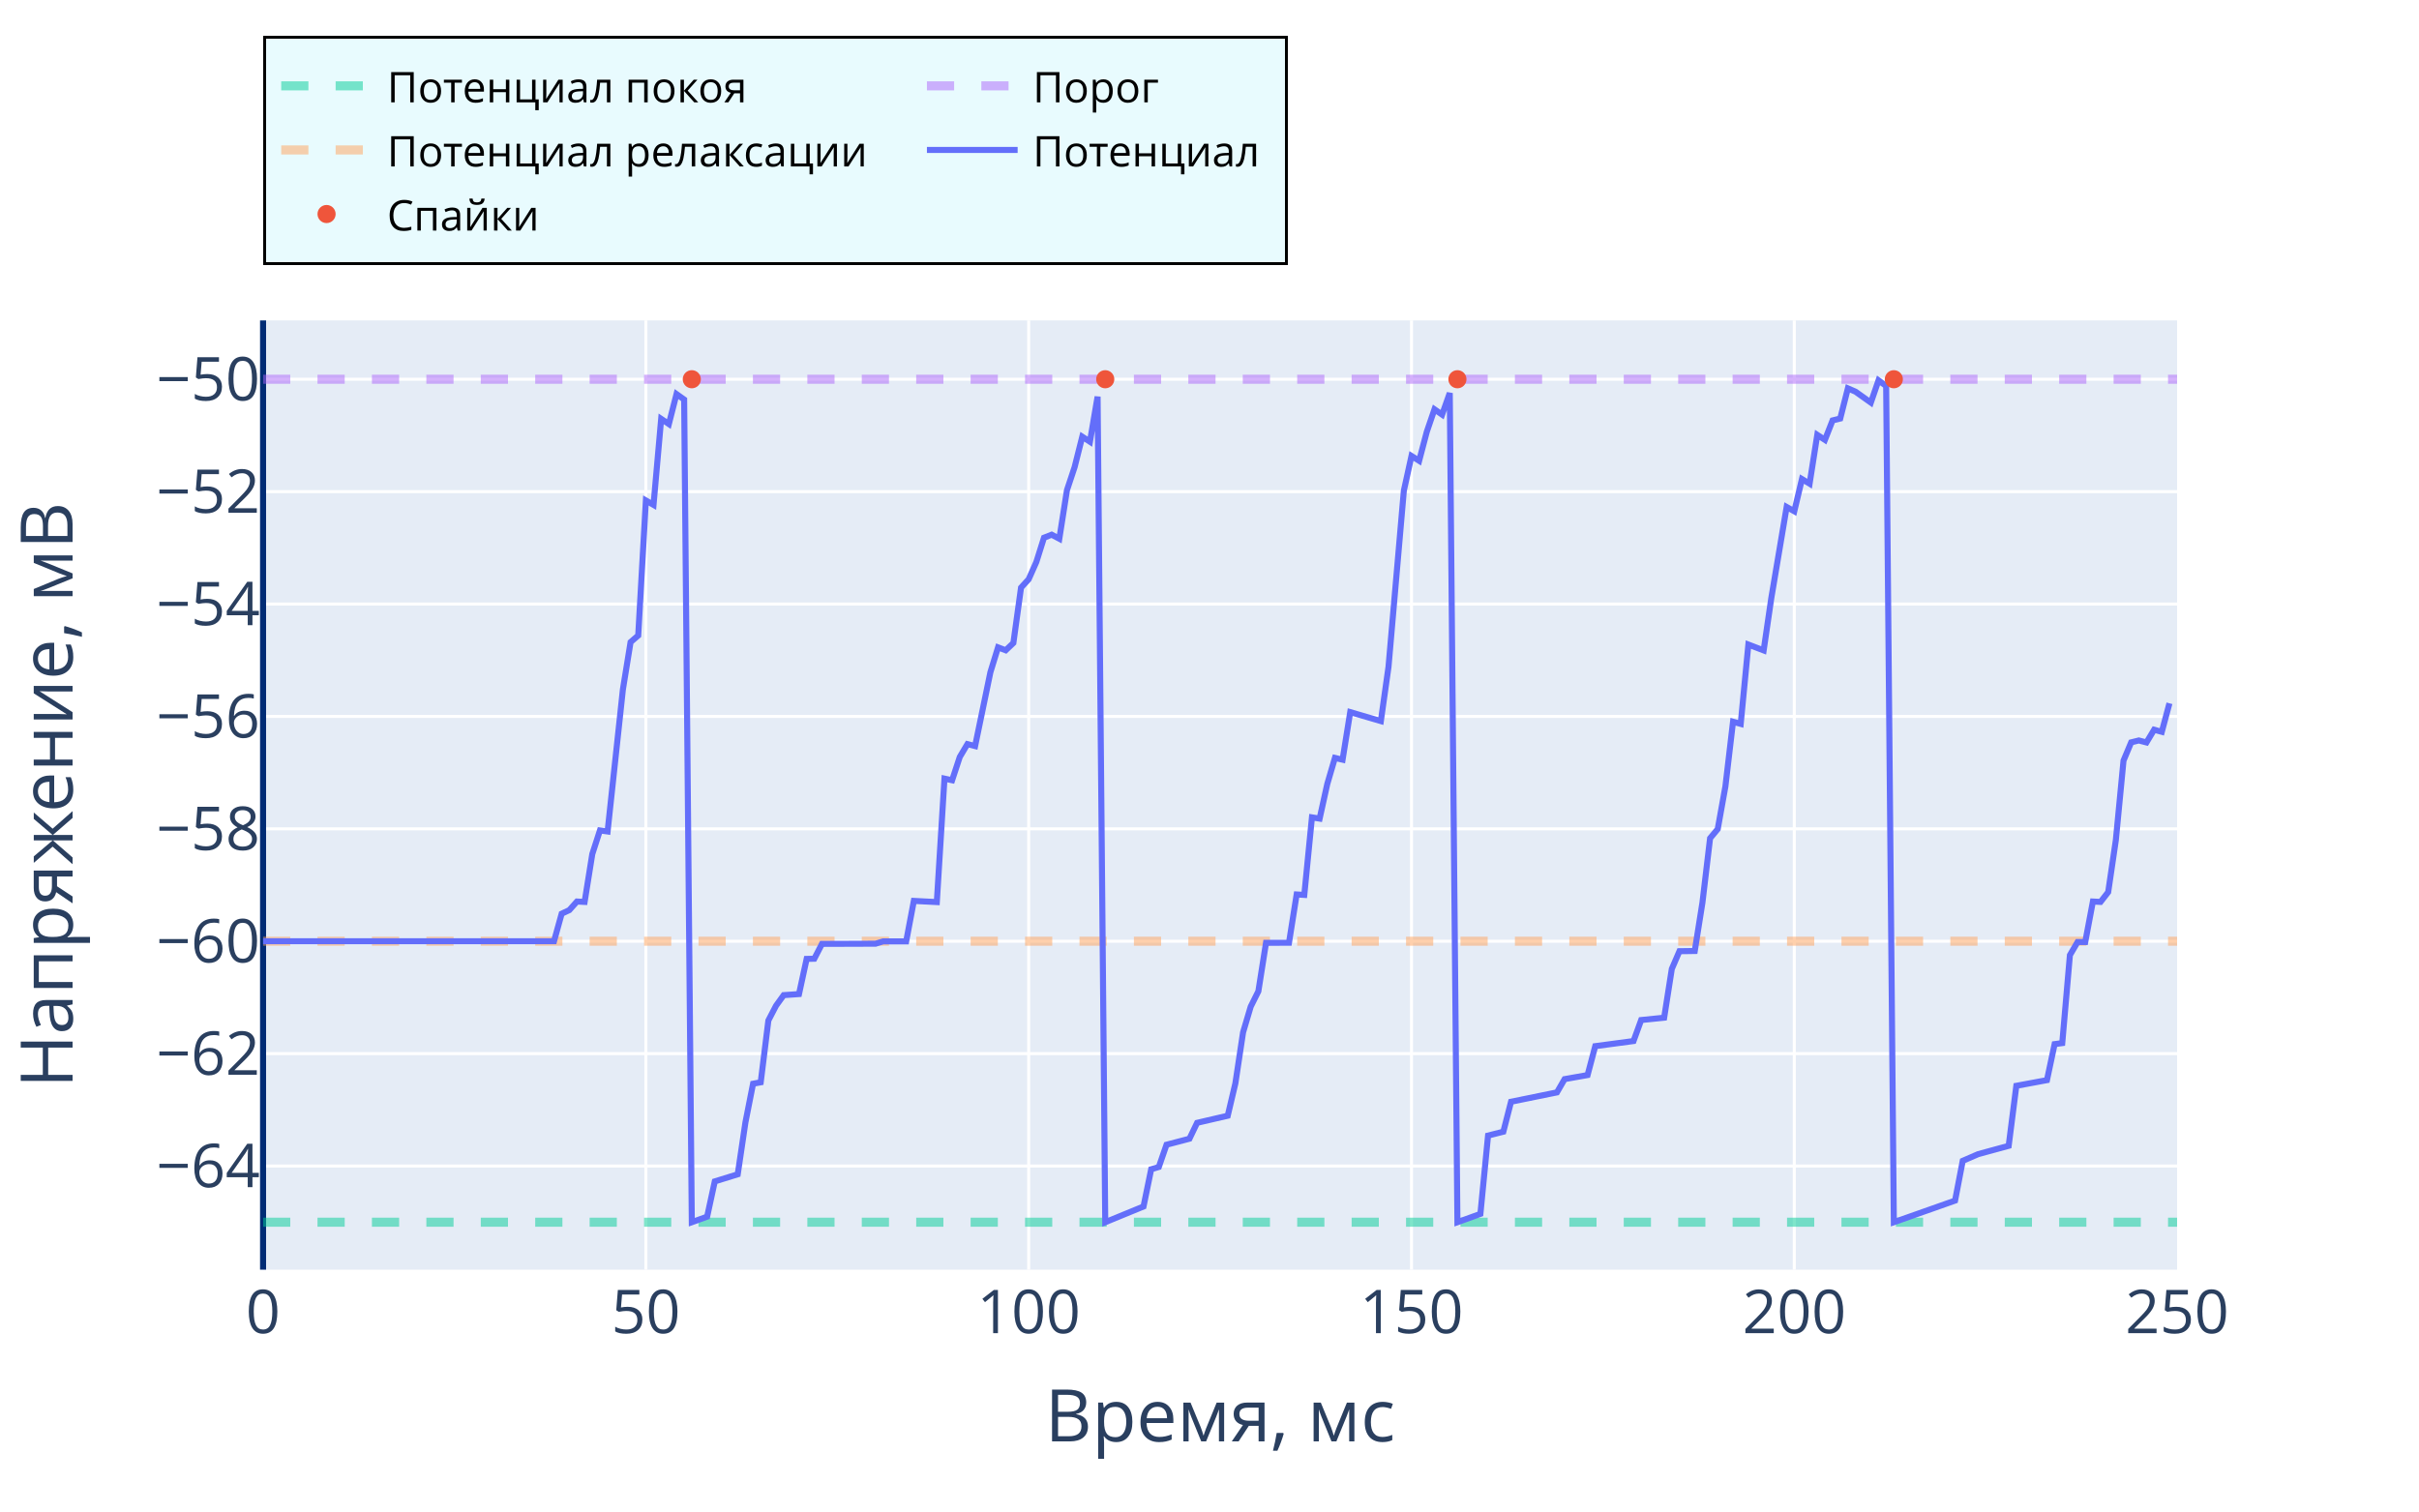
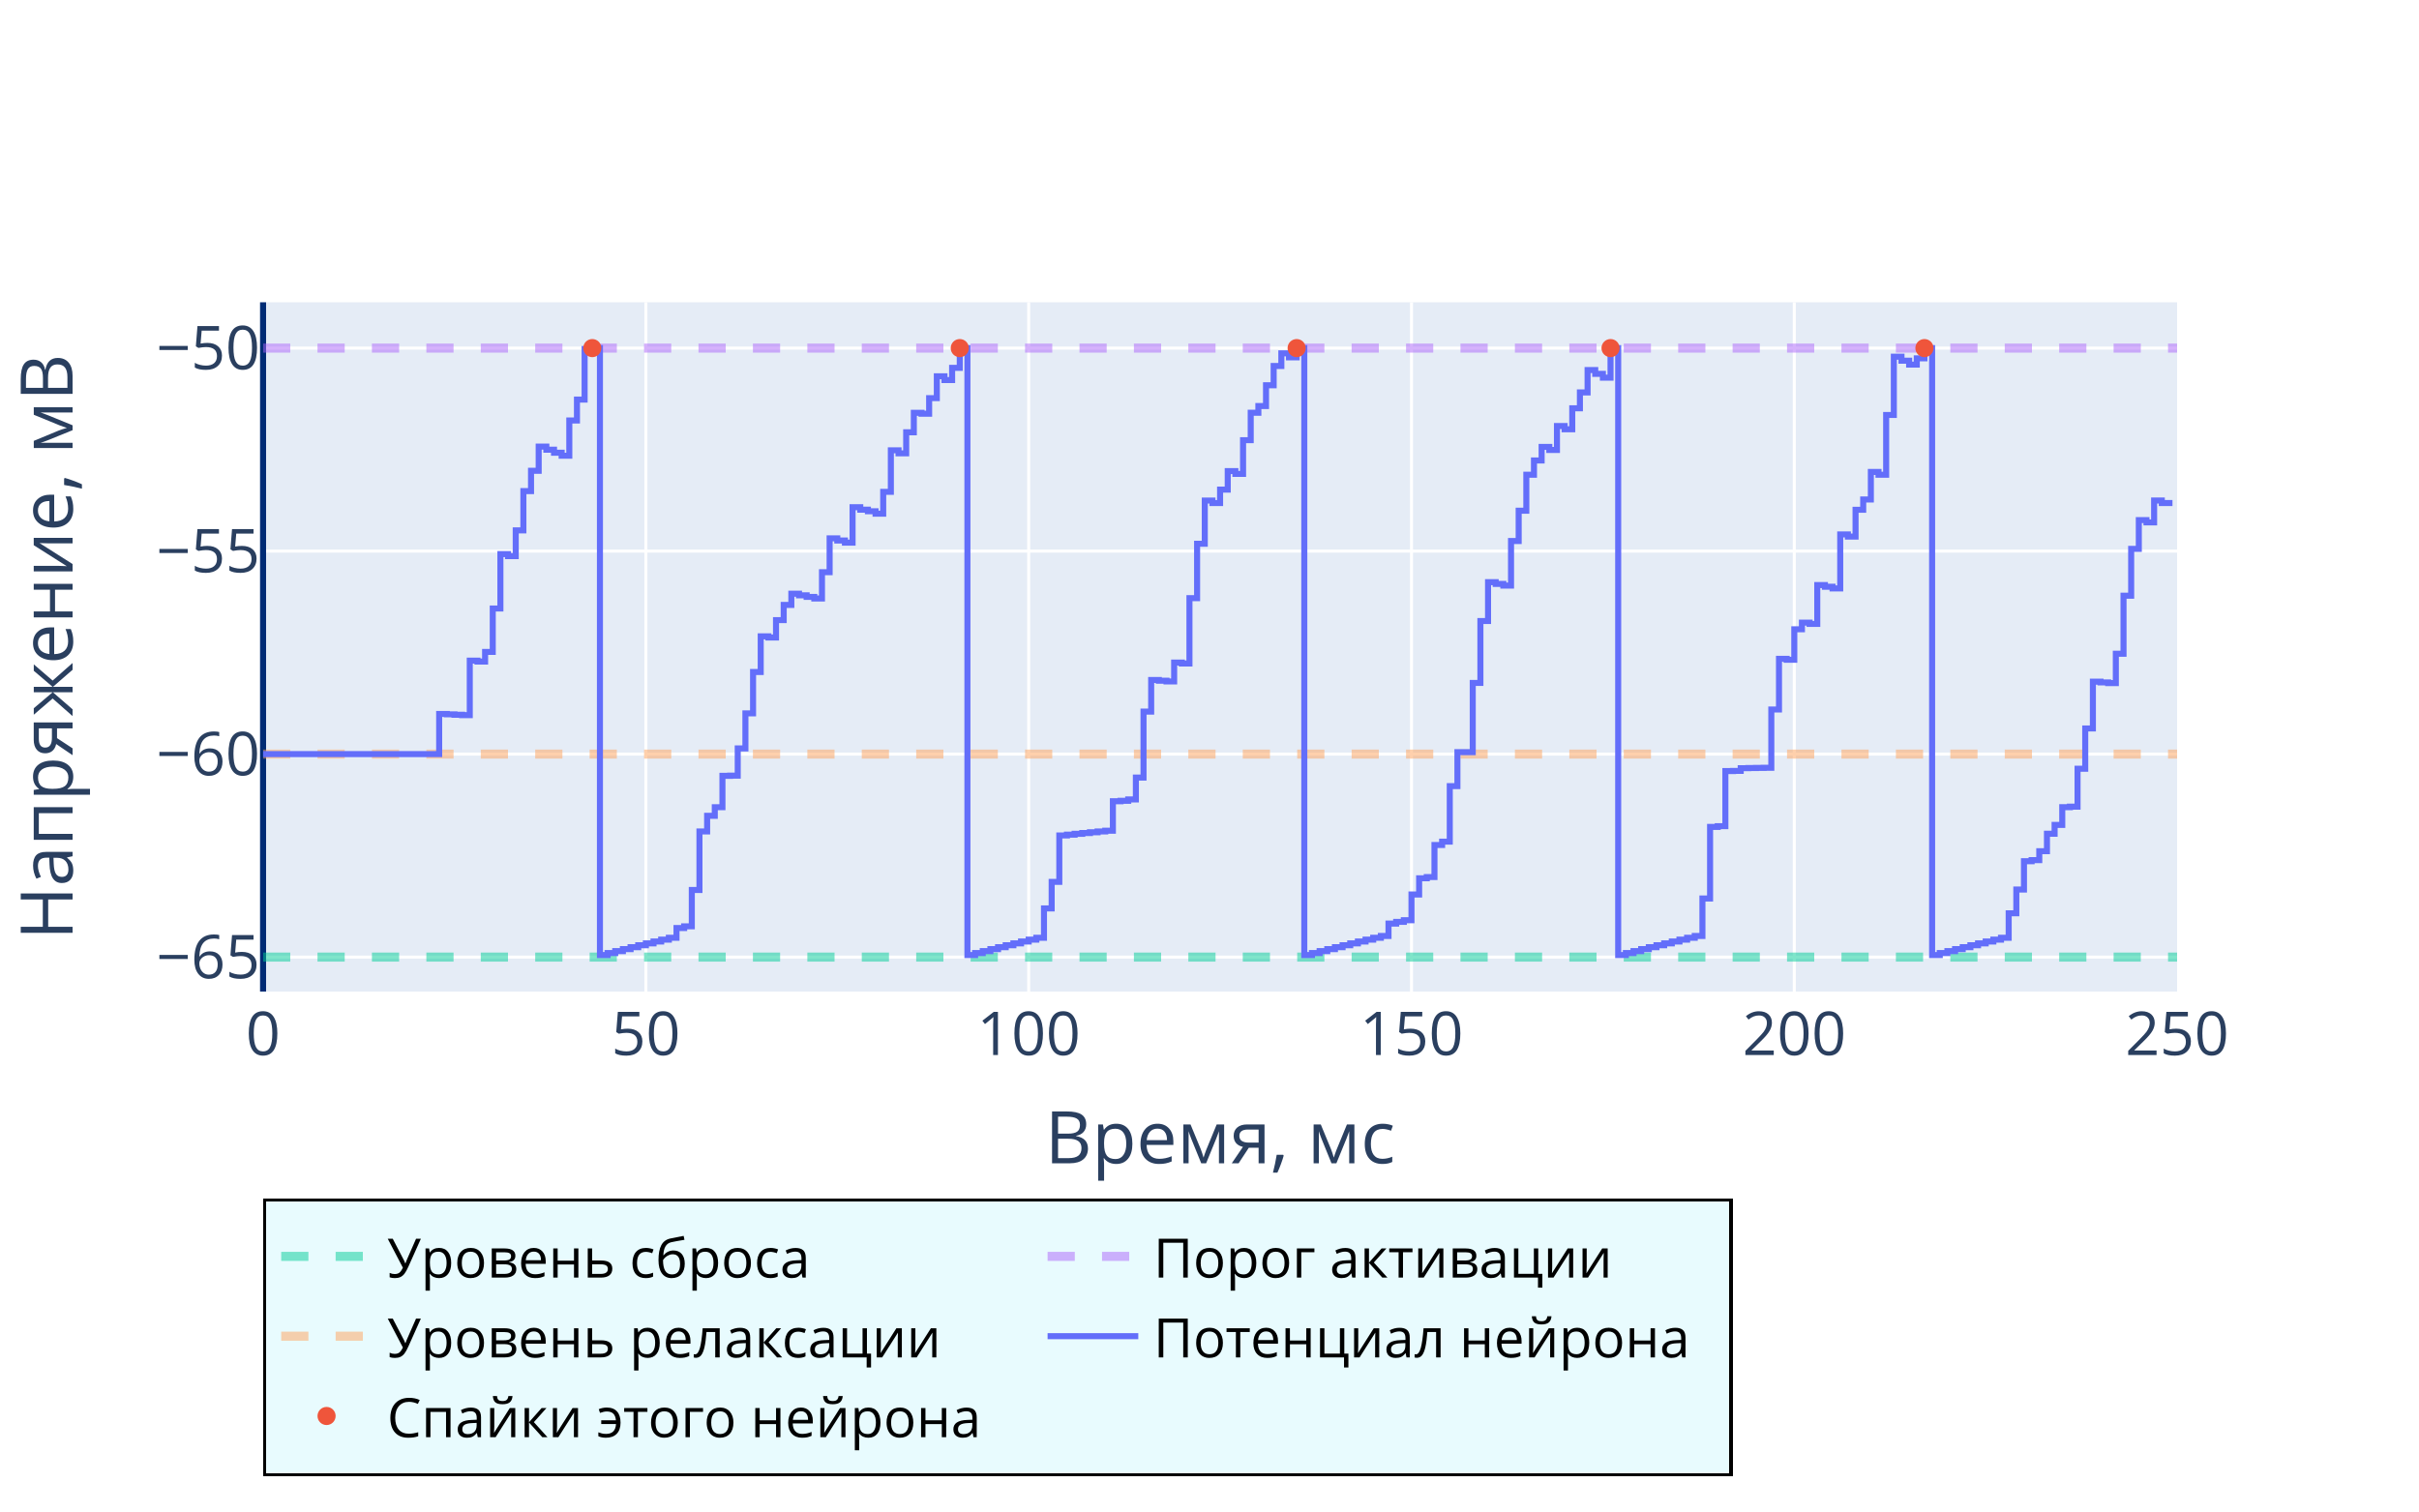
<svg xmlns="http://www.w3.org/2000/svg" class="main-svg" width="800" height="500" style="" viewBox="0 0 800 500">
  <rect x="0" y="0" width="800" height="500" style="fill: rgb(255, 255, 255); fill-opacity: 1;" />
-   <defs id="defs-77f688">
+   <defs id="defs-609880">
    <g class="clips">
-       <clipPath id="clip77f688xyplot" class="plotclip">
-         <rect width="633" height="314" />
-       </clipPath>
-       <clipPath class="axesclip" id="clip77f688x">
+       <clipPath id="clip609880xyplot" class="plotclip">
+         <rect width="633" height="228" />
+       </clipPath>
+       <clipPath class="axesclip" id="clip609880x">
        <rect x="87" y="0" width="633" height="500" />
      </clipPath>
-       <clipPath class="axesclip" id="clip77f688y">
-         <rect x="0" y="106" width="800" height="314" />
-       </clipPath>
-       <clipPath class="axesclip" id="clip77f688xy">
-         <rect x="87" y="106" width="633" height="314" />
+       <clipPath class="axesclip" id="clip609880y">
+         <rect x="0" y="100" width="800" height="228" />
+       </clipPath>
+       <clipPath class="axesclip" id="clip609880xy">
+         <rect x="87" y="100" width="633" height="228" />
      </clipPath>
    </g>
    <g class="gradients" />
  </defs>
  <g class="bglayer">
-     <rect class="bg" x="87" y="106" width="633" height="314" style="fill: rgb(229, 236, 246); fill-opacity: 1; stroke-width: 0;" />
+     <rect class="bg" x="87" y="100" width="633" height="228" style="fill: rgb(229, 236, 246); fill-opacity: 1; stroke-width: 0;" />
  </g>
  <g class="layer-below">
    <g class="imagelayer" />
    <g class="shapelayer" />
  </g>
  <g class="cartesianlayer">
    <g class="subplot xy">
      <g class="layer-subplot">
        <g class="shapelayer" />
        <g class="imagelayer" />
      </g>
      <g class="gridlayer">
        <g class="x">
-           <path class="xgrid crisp" transform="translate(213.6,0)" d="M0,106v314" style="stroke: rgb(255, 255, 255); stroke-opacity: 1; stroke-width: 1px;" />
-           <path class="xgrid crisp" transform="translate(340.2,0)" d="M0,106v314" style="stroke: rgb(255, 255, 255); stroke-opacity: 1; stroke-width: 1px;" />
-           <path class="xgrid crisp" transform="translate(466.8,0)" d="M0,106v314" style="stroke: rgb(255, 255, 255); stroke-opacity: 1; stroke-width: 1px;" />
-           <path class="xgrid crisp" transform="translate(593.4,0)" d="M0,106v314" style="stroke: rgb(255, 255, 255); stroke-opacity: 1; stroke-width: 1px;" />
+           <path class="xgrid crisp" transform="translate(213.6,0)" d="M0,100v228" style="stroke: rgb(255, 255, 255); stroke-opacity: 1; stroke-width: 1px;" />
+           <path class="xgrid crisp" transform="translate(340.2,0)" d="M0,100v228" style="stroke: rgb(255, 255, 255); stroke-opacity: 1; stroke-width: 1px;" />
+           <path class="xgrid crisp" transform="translate(466.8,0)" d="M0,100v228" style="stroke: rgb(255, 255, 255); stroke-opacity: 1; stroke-width: 1px;" />
+           <path class="xgrid crisp" transform="translate(593.4,0)" d="M0,100v228" style="stroke: rgb(255, 255, 255); stroke-opacity: 1; stroke-width: 1px;" />
        </g>
        <g class="y">
-           <path class="ygrid crisp" transform="translate(0,385.71)" d="M87,0h633" style="stroke: rgb(255, 255, 255); stroke-opacity: 1; stroke-width: 1px;" />
-           <path class="ygrid crisp" transform="translate(0,348.53)" d="M87,0h633" style="stroke: rgb(255, 255, 255); stroke-opacity: 1; stroke-width: 1px;" />
-           <path class="ygrid crisp" transform="translate(0,311.35)" d="M87,0h633" style="stroke: rgb(255, 255, 255); stroke-opacity: 1; stroke-width: 1px;" />
-           <path class="ygrid crisp" transform="translate(0,274.17)" d="M87,0h633" style="stroke: rgb(255, 255, 255); stroke-opacity: 1; stroke-width: 1px;" />
-           <path class="ygrid crisp" transform="translate(0,236.99)" d="M87,0h633" style="stroke: rgb(255, 255, 255); stroke-opacity: 1; stroke-width: 1px;" />
-           <path class="ygrid crisp" transform="translate(0,199.81)" d="M87,0h633" style="stroke: rgb(255, 255, 255); stroke-opacity: 1; stroke-width: 1px;" />
-           <path class="ygrid crisp" transform="translate(0,162.63)" d="M87,0h633" style="stroke: rgb(255, 255, 255); stroke-opacity: 1; stroke-width: 1px;" />
-           <path class="ygrid crisp" transform="translate(0,125.45)" d="M87,0h633" style="stroke: rgb(255, 255, 255); stroke-opacity: 1; stroke-width: 1px;" />
+           <path class="ygrid crisp" transform="translate(0,316.6)" d="M87,0h633" style="stroke: rgb(255, 255, 255); stroke-opacity: 1; stroke-width: 1px;" />
+           <path class="ygrid crisp" transform="translate(0,249.45)" d="M87,0h633" style="stroke: rgb(255, 255, 255); stroke-opacity: 1; stroke-width: 1px;" />
+           <path class="ygrid crisp" transform="translate(0,182.3)" d="M87,0h633" style="stroke: rgb(255, 255, 255); stroke-opacity: 1; stroke-width: 1px;" />
+           <path class="ygrid crisp" transform="translate(0,115.15)" d="M87,0h633" style="stroke: rgb(255, 255, 255); stroke-opacity: 1; stroke-width: 1px;" />
        </g>
      </g>
      <g class="zerolinelayer">
-         <path class="xzl zl crisp" transform="translate(87,0)" d="M0,106v314" style="stroke: rgb(0, 44, 117); stroke-opacity: 1; stroke-width: 2px;" />
+         <path class="xzl zl crisp" transform="translate(87,0)" d="M0,100v228" style="stroke: rgb(0, 44, 117); stroke-opacity: 1; stroke-width: 2px;" />
      </g>
      <path class="xlines-below" />
      <path class="ylines-below" />
      <g class="overlines-below" />
      <g class="xaxislayer-below" />
      <g class="yaxislayer-below" />
      <g class="overaxes-below" />
-       <g class="plot" transform="translate(87, 106)" clip-path="url('#clip77f688xyplot')">
+       <g class="plot" transform="translate(87, 100)" clip-path="url('#clip609880xyplot')">
        <g class="scatterlayer mlayer">
-           <g class="trace scatter trace6081af" style="stroke-miterlimit: 2; opacity: 0.5;">
-             <g class="fills" />
-             <g class="errorbars" />
-             <g class="lines">
-               <path class="js-line" d="M0,298.3L633,298.3" style="vector-effect: non-scaling-stroke; fill: none; stroke: rgb(0, 204, 150); stroke-opacity: 1; stroke-width: 3px; opacity: 1; stroke-dasharray: 9px, 9px;" />
-             </g>
-             <g class="points" />
-             <g class="text" />
-           </g>
-           <g class="trace scatter trace4d804a" style="stroke-miterlimit: 2; opacity: 0.5;">
-             <g class="fills" />
-             <g class="errorbars" />
-             <g class="lines">
-               <path class="js-line" d="M0,19.45L633,19.45" style="vector-effect: non-scaling-stroke; fill: none; stroke: rgb(171, 99, 250); stroke-opacity: 1; stroke-width: 3px; opacity: 1; stroke-dasharray: 9px, 9px;" />
-             </g>
-             <g class="points" />
-             <g class="text" />
-           </g>
-           <g class="trace scatter tracee6b714" style="stroke-miterlimit: 2; opacity: 0.5;">
-             <g class="fills" />
-             <g class="errorbars" />
-             <g class="lines">
-               <path class="js-line" d="M0,205.35L633,205.35" style="vector-effect: non-scaling-stroke; fill: none; stroke: rgb(255, 161, 90); stroke-opacity: 1; stroke-width: 3px; opacity: 1; stroke-dasharray: 9px, 9px;" />
-             </g>
-             <g class="points" />
-             <g class="text" />
-           </g>
-           <g class="trace scatter tracefd26fa" style="stroke-miterlimit: 2; opacity: 1;">
-             <g class="fills" />
-             <g class="errorbars" />
-             <g class="lines">
-               <path class="js-line" d="M0,205.35L96.22,205.35L98.75,196.24L101.28,195.06L103.81,192.22L106.34,192.35L108.88,176.51L111.41,168.7L113.94,169.06L119,122.07L121.54,106.41L124.07,104.22L126.6,59.55L129.13,61.01L131.66,32.56L134.2,34.27L136.73,24.36L139.26,26.16L141.79,298.3L146.86,296.46L149.39,284.8L156.98,282.45L159.52,265.3L162.05,252.49L164.58,252.02L167.11,231.57L169.64,226.7L172.18,223.18L174.71,223.01L177.24,222.83L179.77,211.2L182.3,211.14L184.84,206.23L202.56,206.17L205.09,205.4L212.69,205.4L215.22,192.01L222.82,192.4L225.35,151.56L227.88,152.1L230.41,144.41L232.94,140.15L235.48,140.8L240.54,116.37L243.07,108.14L245.6,109.11L248.14,106.69L250.67,88.39L253.2,85.61L255.73,79.91L258.26,71.87L260.8,70.87L263.33,72.21L265.86,56.14L268.39,48.52L270.92,38.46L273.46,40.12L275.99,25.2L278.52,298.3L291.18,293.1L293.71,280.79L296.24,280.03L298.78,272.67L306.37,270.68L308.9,265.42L319.03,263.07L321.56,252.36L324.1,235.5L326.63,226.98L329.16,221.91L331.69,205.87L339.29,205.86L341.82,189.88L344.35,190.03L346.88,164.38L349.42,164.79L351.95,153.34L354.48,144.71L357.01,145.31L359.54,129.56L362.08,130.31L369.67,132.53L372.2,114.59L377.27,56.34L379.8,44.83L382.33,46.43L384.86,36.83L387.4,29.4L389.93,31.15L392.46,24.01L394.99,298.3L402.59,295.55L405.12,269.64L410.18,268.36L412.72,258.45L427.91,255.35L430.44,250.97L438.04,249.62L440.57,240.06L453.23,238.37L455.76,231.42L463.36,230.65L465.89,214.52L468.42,208.65L470.95,208.62L473.48,208.58L476.02,192.58L478.55,171.29L481.08,168.25L483.61,154.19L486.14,132.74L488.68,133.46L491.21,107.21L496.27,109.15L498.8,91.82L503.87,61.71L506.4,63.13L508.93,52.48L511.46,54L514,37.85L516.53,39.51L519.06,33.07L521.59,32.45L524.12,22.46L526.66,23.57L531.72,27.17L534.25,19.83L536.78,21.68L539.32,298.3L559.57,291.15L562.1,278L567.17,275.8L569.7,275.1L577.3,273.03L579.83,253.18L589.96,251.3L592.49,239.39L595.02,239.05L597.55,209.95L600.08,205.62L602.62,205.62L605.15,192.22L607.68,192.35L610.21,189.1L612.74,171.9L615.28,145.6L617.81,139.57L620.34,138.94L622.87,139.6L625.4,135.39L627.94,136.09L630.47,126.64" style="vector-effect: non-scaling-stroke; fill: none; stroke: rgb(99, 110, 250); stroke-opacity: 1; stroke-width: 2px; opacity: 1;" />
-             </g>
-             <g class="points" />
-             <g class="text" />
-           </g>
-           <g class="trace scatter tracef8efc2" style="stroke-miterlimit: 2; opacity: 1;">
+           <g class="trace scatter traceab7d7c" style="stroke-miterlimit: 2; opacity: 0.5;">
+             <g class="fills" />
+             <g class="errorbars" />
+             <g class="lines">
+               <path class="js-line" d="M0,216.6H633V216.6" style="vector-effect: non-scaling-stroke; fill: none; stroke: rgb(0, 204, 150); stroke-opacity: 1; stroke-width: 3px; opacity: 1; stroke-dasharray: 9px, 9px;" />
+             </g>
+             <g class="points" />
+             <g class="text" />
+           </g>
+           <g class="trace scatter trace02b79f" style="stroke-miterlimit: 2; opacity: 0.5;">
+             <g class="fills" />
+             <g class="errorbars" />
+             <g class="lines">
+               <path class="js-line" d="M0,15.15H633V15.15" style="vector-effect: non-scaling-stroke; fill: none; stroke: rgb(171, 99, 250); stroke-opacity: 1; stroke-width: 3px; opacity: 1; stroke-dasharray: 9px, 9px;" />
+             </g>
+             <g class="points" />
+             <g class="text" />
+           </g>
+           <g class="trace scatter tracee3ffca" style="stroke-miterlimit: 2; opacity: 0.5;">
+             <g class="fills" />
+             <g class="errorbars" />
+             <g class="lines">
+               <path class="js-line" d="M0,149.45H633V149.45" style="vector-effect: non-scaling-stroke; fill: none; stroke: rgb(255, 161, 90); stroke-opacity: 1; stroke-width: 3px; opacity: 1; stroke-dasharray: 9px, 9px;" />
+             </g>
+             <g class="points" />
+             <g class="text" />
+           </g>
+           <g class="trace scatter tracee80a28" style="stroke-miterlimit: 2; opacity: 1;">
+             <g class="fills" />
+             <g class="errorbars" />
+             <g class="lines">
+               <path class="js-line" d="M0,149.45H2.53V149.45H5.06V149.45H7.6V149.45H10.13V149.45H12.66V149.45H15.19V149.45H17.72V149.45H20.26V149.45H22.79V149.45H25.32V149.45H27.85V149.45H30.38V149.45H32.92V149.45H35.45V149.45H37.98V149.45H40.51V149.45H43.04V149.45H45.58V149.45H48.11V149.45H50.64V149.45H53.17V149.45H55.7V149.45H58.24V136.17H60.77V136.3H63.3V136.43H65.83V136.56H68.36V118.53H70.9V118.84H73.43V115.65H75.96V101.29H78.49V83.3H81.02V83.96H83.56V75.45H86.09V62.46H88.62V55.73H91.15V47.74H93.68V48.75H96.22V49.76H98.75V50.75H101.28V39.09H103.81V32.18H106.34V15.45H108.88V15.15H111.41V215.93H113.94V215.27H116.47V214.62H119V213.97H121.54V213.33H124.07V212.69H126.6V212.06H129.13V211.44H131.66V210.82H134.2V210.21H136.73V206.99H139.26V206.42H141.79V194.4H144.32V175.04H146.86V169.87H149.39V167.02H151.92V156.64H154.45V156.57H156.98V147.58H159.52V135.98H162.05V122.3H164.58V110.49H167.11V110.88H169.64V105.13H172.18V100.11H174.71V96.4H177.24V96.93H179.77V97.45H182.3V97.97H184.84V89.28H187.37V78.08H189.9V78.79H192.43V79.5H194.96V67.79H197.5V68.6H200.03V69.12H202.56V69.92H205.09V62.7H207.62V48.96H210.16V49.96H212.69V42.99H215.22V36.55H217.75V36.86H220.28V31.7H222.82V24.47H225.35V25.72H227.88V21.68H230.41V15.15H232.94V215.93H235.48V215.27H238.01V214.62H240.54V213.97H243.07V213.33H245.6V212.69H248.14V212.06H250.67V211.44H253.2V210.82H255.73V210.21H258.26V200.5H260.8V191.72H263.33V176.36H265.86V176.09H268.39V175.82H270.92V175.56H273.46V175.3H275.99V175.04H278.52V174.79H281.05V165.04H283.58V164.89H286.12V164.44H288.65V157.21H291.18V135.39H293.71V124.93H296.24V125.18H298.78V125.42H301.31V119.17H303.84V119.47H306.37V97.86H308.9V79.87H311.44V65.58H313.97V66.41H316.5V61.97H319.03V55.83H321.56V56.77H324.1V45.61H326.63V36.54H329.16V34.31H331.69V27.45H334.22V21.07H336.76V16.88H339.29V18.2H341.82V15.15H344.35V215.93H346.88V215.27H349.42V214.62H351.95V213.97H354.48V213.33H357.01V212.69H359.54V212.06H362.08V211.44H364.61V210.82H367.14V210.21H369.67V209.61H372.2V205.51H374.74V204.95H377.27V204.4H379.8V195.9H382.33V190.53H384.86V190.12H387.4V179.52H389.93V178.41H392.46V160.04H394.99V148.8H397.52V148.81H400.06V125.91H402.59V105.43H405.12V92.58H407.65V93.15H410.18V93.71H412.72V78.96H415.25V68.94H417.78V57.03H420.31V52.32H422.84V47.83H425.38V48.84H427.91V40.92H430.44V42H432.97V35.06H435.5V29.82H438.04V22.41H440.57V23.67H443.1V24.92H445.63V15.15H448.16V215.93H450.7V215.27H453.23V214.62H455.76V213.97H458.29V213.33H460.82V212.69H463.36V212.06H465.89V211.44H468.42V210.82H470.95V210.21H473.48V209.61H476.02V197.21H478.55V173.53H481.08V173.29H483.61V155.06H486.14V155.01H488.68V154.11H491.21V154.06H493.74V154.02H496.27V153.97H498.8V134.7H501.34V117.93H503.87V118.25H506.4V108.16H508.93V105.96H511.46V106.39H514V93.54H516.53V94.09H519.06V94.65H521.59V76.78H524.12V77.5H526.66V68.63H529.19V65.22H531.72V56.11H534.25V57.04H536.78V37.27H539.32V18H541.85V19.31H544.38V20.61H546.91V18.54H549.44V15.15H551.98V215.93H554.51V215.27H557.04V214.62H559.57V213.97H562.1V213.33H564.64V212.69H567.17V212.06H569.7V211.44H572.23V210.82H574.76V210.21H577.3V202.11H579.83V194.25H582.36V184.88H584.89V184.53H587.42V181.57H589.96V175.79H592.49V172.87H595.02V167.01H597.55V166.83H600.08V154.3H602.62V140.97H605.15V125.5H607.68V125.74H610.21V125.97H612.74V116.26H615.28V97.05H617.81V81.56H620.34V72.04H622.87V72.81H625.4V65.57H627.94V66.4H630.47V66.94" style="vector-effect: non-scaling-stroke; fill: none; stroke: rgb(99, 110, 250); stroke-opacity: 1; stroke-width: 2px; opacity: 1;" />
+             </g>
+             <g class="points" />
+             <g class="text" />
+           </g>
+           <g class="trace scatter traced1d47b" style="stroke-miterlimit: 2; opacity: 1;">
            <g class="fills" />
            <g class="errorbars" />
            <g class="lines" />
            <g class="points">
-               <path class="point" transform="translate(141.79,19.45)" d="M3,0A3,3 0 1,1 0,-3A3,3 0 0,1 3,0Z" style="opacity: 1; stroke-width: 0px; fill: rgb(239, 85, 59); fill-opacity: 1;" />
-               <path class="point" transform="translate(278.52,19.45)" d="M3,0A3,3 0 1,1 0,-3A3,3 0 0,1 3,0Z" style="opacity: 1; stroke-width: 0px; fill: rgb(239, 85, 59); fill-opacity: 1;" />
-               <path class="point" transform="translate(394.99,19.45)" d="M3,0A3,3 0 1,1 0,-3A3,3 0 0,1 3,0Z" style="opacity: 1; stroke-width: 0px; fill: rgb(239, 85, 59); fill-opacity: 1;" />
-               <path class="point" transform="translate(539.32,19.45)" d="M3,0A3,3 0 1,1 0,-3A3,3 0 0,1 3,0Z" style="opacity: 1; stroke-width: 0px; fill: rgb(239, 85, 59); fill-opacity: 1;" />
+               <path class="point" transform="translate(108.88,15.15)" d="M3,0A3,3 0 1,1 0,-3A3,3 0 0,1 3,0Z" style="opacity: 1; stroke-width: 0px; fill: rgb(239, 85, 59); fill-opacity: 1;" />
+               <path class="point" transform="translate(230.41,15.15)" d="M3,0A3,3 0 1,1 0,-3A3,3 0 0,1 3,0Z" style="opacity: 1; stroke-width: 0px; fill: rgb(239, 85, 59); fill-opacity: 1;" />
+               <path class="point" transform="translate(341.82,15.15)" d="M3,0A3,3 0 1,1 0,-3A3,3 0 0,1 3,0Z" style="opacity: 1; stroke-width: 0px; fill: rgb(239, 85, 59); fill-opacity: 1;" />
+               <path class="point" transform="translate(445.63,15.15)" d="M3,0A3,3 0 1,1 0,-3A3,3 0 0,1 3,0Z" style="opacity: 1; stroke-width: 0px; fill: rgb(239, 85, 59); fill-opacity: 1;" />
+               <path class="point" transform="translate(549.44,15.15)" d="M3,0A3,3 0 1,1 0,-3A3,3 0 0,1 3,0Z" style="opacity: 1; stroke-width: 0px; fill: rgb(239, 85, 59); fill-opacity: 1;" />
            </g>
            <g class="text" />
          </g>
        </g>
      </g>
      <g class="overplot" />
      <path class="xlines-above crisp" d="M0,0" style="fill: none;" />
      <path class="ylines-above crisp" d="M0,0" style="fill: none;" />
      <g class="overlines-above" />
      <g class="xaxislayer-above">
        <g class="xtick">
-           <text text-anchor="middle" x="0" y="441" transform="translate(87,0)" style="font-family: 'Open Sans', verdana, arial, sans-serif; font-size: 20px; fill: rgb(42, 63, 95); fill-opacity: 1; white-space: pre;">0</text>
-         </g>
-         <g class="xtick">
-           <text text-anchor="middle" x="0" y="441" transform="translate(213.6,0)" style="font-family: 'Open Sans', verdana, arial, sans-serif; font-size: 20px; fill: rgb(42, 63, 95); fill-opacity: 1; white-space: pre;">50</text>
-         </g>
-         <g class="xtick">
-           <text text-anchor="middle" x="0" y="441" transform="translate(340.2,0)" style="font-family: 'Open Sans', verdana, arial, sans-serif; font-size: 20px; fill: rgb(42, 63, 95); fill-opacity: 1; white-space: pre;">100</text>
-         </g>
-         <g class="xtick">
-           <text text-anchor="middle" x="0" y="441" transform="translate(466.8,0)" style="font-family: 'Open Sans', verdana, arial, sans-serif; font-size: 20px; fill: rgb(42, 63, 95); fill-opacity: 1; white-space: pre;">150</text>
-         </g>
-         <g class="xtick">
-           <text text-anchor="middle" x="0" y="441" transform="translate(593.4,0)" style="font-family: 'Open Sans', verdana, arial, sans-serif; font-size: 20px; fill: rgb(42, 63, 95); fill-opacity: 1; white-space: pre;">200</text>
-         </g>
-         <g class="xtick">
-           <text text-anchor="middle" x="0" y="441" transform="translate(720,0)" style="font-family: 'Open Sans', verdana, arial, sans-serif; font-size: 20px; fill: rgb(42, 63, 95); fill-opacity: 1; white-space: pre;">250</text>
+           <text text-anchor="middle" x="0" y="349" transform="translate(87,0)" style="font-family: 'Open Sans', verdana, arial, sans-serif; font-size: 20px; fill: rgb(42, 63, 95); fill-opacity: 1; white-space: pre;">0</text>
+         </g>
+         <g class="xtick">
+           <text text-anchor="middle" x="0" y="349" transform="translate(213.6,0)" style="font-family: 'Open Sans', verdana, arial, sans-serif; font-size: 20px; fill: rgb(42, 63, 95); fill-opacity: 1; white-space: pre;">50</text>
+         </g>
+         <g class="xtick">
+           <text text-anchor="middle" x="0" y="349" transform="translate(340.2,0)" style="font-family: 'Open Sans', verdana, arial, sans-serif; font-size: 20px; fill: rgb(42, 63, 95); fill-opacity: 1; white-space: pre;">100</text>
+         </g>
+         <g class="xtick">
+           <text text-anchor="middle" x="0" y="349" transform="translate(466.8,0)" style="font-family: 'Open Sans', verdana, arial, sans-serif; font-size: 20px; fill: rgb(42, 63, 95); fill-opacity: 1; white-space: pre;">150</text>
+         </g>
+         <g class="xtick">
+           <text text-anchor="middle" x="0" y="349" transform="translate(593.4,0)" style="font-family: 'Open Sans', verdana, arial, sans-serif; font-size: 20px; fill: rgb(42, 63, 95); fill-opacity: 1; white-space: pre;">200</text>
+         </g>
+         <g class="xtick">
+           <text text-anchor="middle" x="0" y="349" transform="translate(720,0)" style="font-family: 'Open Sans', verdana, arial, sans-serif; font-size: 20px; fill: rgb(42, 63, 95); fill-opacity: 1; white-space: pre;">250</text>
        </g>
      </g>
      <g class="yaxislayer-above">
        <g class="ytick">
-           <text text-anchor="end" x="86" y="7" transform="translate(0,385.71)" style="font-family: 'Open Sans', verdana, arial, sans-serif; font-size: 20px; fill: rgb(42, 63, 95); fill-opacity: 1; white-space: pre;">−64</text>
-         </g>
-         <g class="ytick">
-           <text text-anchor="end" x="86" y="7" transform="translate(0,348.53)" style="font-family: 'Open Sans', verdana, arial, sans-serif; font-size: 20px; fill: rgb(42, 63, 95); fill-opacity: 1; white-space: pre;">−62</text>
-         </g>
-         <g class="ytick">
-           <text text-anchor="end" x="86" y="7" transform="translate(0,311.35)" style="font-family: 'Open Sans', verdana, arial, sans-serif; font-size: 20px; fill: rgb(42, 63, 95); fill-opacity: 1; white-space: pre;">−60</text>
-         </g>
-         <g class="ytick">
-           <text text-anchor="end" x="86" y="7" transform="translate(0,274.17)" style="font-family: 'Open Sans', verdana, arial, sans-serif; font-size: 20px; fill: rgb(42, 63, 95); fill-opacity: 1; white-space: pre;">−58</text>
-         </g>
-         <g class="ytick">
-           <text text-anchor="end" x="86" y="7" transform="translate(0,236.99)" style="font-family: 'Open Sans', verdana, arial, sans-serif; font-size: 20px; fill: rgb(42, 63, 95); fill-opacity: 1; white-space: pre;">−56</text>
-         </g>
-         <g class="ytick">
-           <text text-anchor="end" x="86" y="7" transform="translate(0,199.81)" style="font-family: 'Open Sans', verdana, arial, sans-serif; font-size: 20px; fill: rgb(42, 63, 95); fill-opacity: 1; white-space: pre;">−54</text>
-         </g>
-         <g class="ytick">
-           <text text-anchor="end" x="86" y="7" transform="translate(0,162.63)" style="font-family: 'Open Sans', verdana, arial, sans-serif; font-size: 20px; fill: rgb(42, 63, 95); fill-opacity: 1; white-space: pre;">−52</text>
-         </g>
-         <g class="ytick">
-           <text text-anchor="end" x="86" y="7" transform="translate(0,125.45)" style="font-family: 'Open Sans', verdana, arial, sans-serif; font-size: 20px; fill: rgb(42, 63, 95); fill-opacity: 1; white-space: pre;">−50</text>
+           <text text-anchor="end" x="86" y="7" transform="translate(0,316.6)" style="font-family: 'Open Sans', verdana, arial, sans-serif; font-size: 20px; fill: rgb(42, 63, 95); fill-opacity: 1; white-space: pre;">−65</text>
+         </g>
+         <g class="ytick">
+           <text text-anchor="end" x="86" y="7" transform="translate(0,249.45)" style="font-family: 'Open Sans', verdana, arial, sans-serif; font-size: 20px; fill: rgb(42, 63, 95); fill-opacity: 1; white-space: pre;">−60</text>
+         </g>
+         <g class="ytick">
+           <text text-anchor="end" x="86" y="7" transform="translate(0,182.3)" style="font-family: 'Open Sans', verdana, arial, sans-serif; font-size: 20px; fill: rgb(42, 63, 95); fill-opacity: 1; white-space: pre;">−55</text>
+         </g>
+         <g class="ytick">
+           <text text-anchor="end" x="86" y="7" transform="translate(0,115.15)" style="font-family: 'Open Sans', verdana, arial, sans-serif; font-size: 20px; fill: rgb(42, 63, 95); fill-opacity: 1; white-space: pre;">−50</text>
        </g>
      </g>
      <g class="overaxes-above" />
    </g>
  </g>
  <g class="polarlayer" />
  <g class="ternarylayer" />
  <g class="geolayer" />
  <g class="funnelarealayer" />
  <g class="pielayer" />
  <g class="treemaplayer" />
  <g class="sunburstlayer" />
  <g class="glimages" />
-   <defs id="topdefs-77f688">
+   <defs id="topdefs-609880">
    <g class="clips" />
-     <clipPath id="legend77f688">
-       <rect width="337" height="74" x="1" y="1" />
+     <clipPath id="legend609880">
+       <rect width="484" height="90" x="1" y="1" />
    </clipPath>
  </defs>
  <g class="layer-above">
    <g class="imagelayer" />
    <g class="shapelayer" />
  </g>
  <g class="infolayer">
-     <g class="legend" pointer-events="all" transform="translate(87, 11.8)">
-       <rect class="bg" shape-rendering="crispEdges" width="338" height="75" x="0.5" y="0.5" style="stroke: rgb(0, 0, 0); stroke-opacity: 1; fill: rgb(25, 211, 243); fill-opacity: 0.1; stroke-width: 1px;" />
-       <g class="scrollbox" transform="translate(0, 0)" clip-path="url('#legend77f688')">
+     <g class="legend" pointer-events="all" transform="translate(87, 396.4)">
+       <rect class="bg" shape-rendering="crispEdges" width="485" height="91" x="0.5" y="0.5" style="stroke: rgb(0, 0, 0); stroke-opacity: 1; fill: rgb(25, 211, 243); fill-opacity: 0.1; stroke-width: 1px;" />
+       <g class="scrollbox" transform="translate(0, 0)" clip-path="url('#legend609880')">
        <g class="groups">
-           <g class="traces" transform="translate(1, 16.6)" style="opacity: 1;">
-             <text class="legendtext user-select-none" text-anchor="start" x="40" y="5.46" style="font-family: 'Open Sans', verdana, arial, sans-serif; font-size: 14px; fill: rgb(0, 0, 0); fill-opacity: 1; white-space: pre;">Потенциал покоя</text>
+           <g class="traces" transform="translate(1, 19.2)" style="opacity: 1;">
+             <text class="legendtext user-select-none" text-anchor="start" x="40" y="7.02" style="font-family: 'Open Sans', verdana, arial, sans-serif; font-size: 18px; fill: rgb(0, 0, 0); fill-opacity: 1; white-space: pre;">Уровень сброса</text>
            <g class="layers" style="opacity: 0.5;">
              <g class="legendfill" />
              <g class="legendlines">
                <path class="js-line" d="M5,0h30" style="fill: none; stroke: rgb(0, 204, 150); stroke-opacity: 1; stroke-dasharray: 9px, 9px; stroke-width: 3px;" />
              </g>
              <g class="legendsymbols">
                <g class="legendpoints" />
              </g>
            </g>
-             <rect class="legendtoggle" pointer-events="all" x="0" y="-10.6" width="168.328" height="21.2" style="cursor: pointer; fill: rgb(0, 0, 0); fill-opacity: 0;" />
-           </g>
-           <g class="traces" transform="translate(214.5469, 16.6)" style="opacity: 1;">
-             <text class="legendtext user-select-none" text-anchor="start" x="40" y="5.46" style="font-family: 'Open Sans', verdana, arial, sans-serif; font-size: 14px; fill: rgb(0, 0, 0); fill-opacity: 1; white-space: pre;">Порог</text>
+             <rect class="legendtoggle" pointer-events="all" x="0" y="-13.2" width="189.453" height="26.4" style="cursor: pointer; fill: rgb(0, 0, 0); fill-opacity: 0;" />
+           </g>
+           <g class="traces" transform="translate(254.4531, 19.2)" style="opacity: 1;">
+             <text class="legendtext user-select-none" text-anchor="start" x="40" y="7.02" style="font-family: 'Open Sans', verdana, arial, sans-serif; font-size: 18px; fill: rgb(0, 0, 0); fill-opacity: 1; white-space: pre;">Порог активации</text>
            <g class="layers" style="opacity: 0.5;">
              <g class="legendfill" />
              <g class="legendlines">
                <path class="js-line" d="M5,0h30" style="fill: none; stroke: rgb(171, 99, 250); stroke-opacity: 1; stroke-dasharray: 9px, 9px; stroke-width: 3px;" />
              </g>
              <g class="legendsymbols">
                <g class="legendpoints" />
              </g>
            </g>
-             <rect class="legendtoggle" pointer-events="all" x="0" y="-10.6" width="85.75" height="21.2" style="cursor: pointer; fill: rgb(0, 0, 0); fill-opacity: 0;" />
-           </g>
-           <g class="traces" transform="translate(1, 37.8)" style="opacity: 1;">
-             <text class="legendtext user-select-none" text-anchor="start" x="40" y="5.46" style="font-family: 'Open Sans', verdana, arial, sans-serif; font-size: 14px; fill: rgb(0, 0, 0); fill-opacity: 1; white-space: pre;">Потенциал релаксации</text>
+             <rect class="legendtoggle" pointer-events="all" x="0" y="-13.2" width="201.984" height="26.4" style="cursor: pointer; fill: rgb(0, 0, 0); fill-opacity: 0;" />
+           </g>
+           <g class="traces" transform="translate(1, 45.6)" style="opacity: 1;">
+             <text class="legendtext user-select-none" text-anchor="start" x="40" y="7.02" style="font-family: 'Open Sans', verdana, arial, sans-serif; font-size: 18px; fill: rgb(0, 0, 0); fill-opacity: 1; white-space: pre;">Уровень релаксации</text>
            <g class="layers" style="opacity: 0.5;">
              <g class="legendfill" />
              <g class="legendlines">
                <path class="js-line" d="M5,0h30" style="fill: none; stroke: rgb(255, 161, 90); stroke-opacity: 1; stroke-dasharray: 9px, 9px; stroke-width: 3px;" />
              </g>
              <g class="legendsymbols">
                <g class="legendpoints" />
              </g>
            </g>
-             <rect class="legendtoggle" pointer-events="all" x="0" y="-10.6" width="211.047" height="21.2" style="cursor: pointer; fill: rgb(0, 0, 0); fill-opacity: 0;" />
-           </g>
-           <g class="traces" transform="translate(214.5469, 37.8)" style="opacity: 1;">
-             <text class="legendtext user-select-none" text-anchor="start" x="40" y="5.46" style="font-family: 'Open Sans', verdana, arial, sans-serif; font-size: 14px; fill: rgb(0, 0, 0); fill-opacity: 1; white-space: pre;">Потенциал</text>
+             <rect class="legendtoggle" pointer-events="all" x="0" y="-13.2" width="235.859" height="26.4" style="cursor: pointer; fill: rgb(0, 0, 0); fill-opacity: 0;" />
+           </g>
+           <g class="traces" transform="translate(254.4531, 45.6)" style="opacity: 1;">
+             <text class="legendtext user-select-none" text-anchor="start" x="40" y="7.02" style="font-family: 'Open Sans', verdana, arial, sans-serif; font-size: 18px; fill: rgb(0, 0, 0); fill-opacity: 1; white-space: pre;">Потенциал нейрона</text>
            <g class="layers" style="opacity: 1;">
              <g class="legendfill" />
              <g class="legendlines">
                <path class="js-line" d="M5,0h30" style="fill: none; stroke: rgb(99, 110, 250); stroke-opacity: 1; stroke-width: 2px;" />
              </g>
              <g class="legendsymbols">
                <g class="legendpoints" />
              </g>
            </g>
-             <rect class="legendtoggle" pointer-events="all" x="0" y="-10.6" width="120.812" height="21.2" style="cursor: pointer; fill: rgb(0, 0, 0); fill-opacity: 0;" />
-           </g>
-           <g class="traces" transform="translate(1, 59)" style="opacity: 1;">
-             <text class="legendtext user-select-none" text-anchor="start" x="40" y="5.46" style="font-family: 'Open Sans', verdana, arial, sans-serif; font-size: 14px; fill: rgb(0, 0, 0); fill-opacity: 1; white-space: pre;">Спайки</text>
+             <rect class="legendtoggle" pointer-events="all" x="0" y="-13.2" width="227.656" height="26.4" style="cursor: pointer; fill: rgb(0, 0, 0); fill-opacity: 0;" />
+           </g>
+           <g class="traces" transform="translate(1, 72)" style="opacity: 1;">
+             <text class="legendtext user-select-none" text-anchor="start" x="40" y="7.02" style="font-family: 'Open Sans', verdana, arial, sans-serif; font-size: 18px; fill: rgb(0, 0, 0); fill-opacity: 1; white-space: pre;">Спайки этого нейрона</text>
            <g class="layers" style="opacity: 1;">
              <g class="legendfill" />
              <g class="legendlines" />
              <g class="legendsymbols">
                <g class="legendpoints">
                  <path class="scatterpts" transform="translate(20,0)" d="M3,0A3,3 0 1,1 0,-3A3,3 0 0,1 3,0Z" style="opacity: 1; stroke-width: 0px; fill: rgb(239, 85, 59); fill-opacity: 1;" />
                </g>
              </g>
            </g>
-             <rect class="legendtoggle" pointer-events="all" x="0" y="-10.6" width="95.859" height="21.2" style="cursor: pointer; fill: rgb(0, 0, 0); fill-opacity: 0;" />
+             <rect class="legendtoggle" pointer-events="all" x="0" y="-13.2" width="250.953" height="26.4" style="cursor: pointer; fill: rgb(0, 0, 0); fill-opacity: 0;" />
          </g>
        </g>
      </g>
      <rect class="scrollbar" rx="20" ry="3" width="0" height="0" x="0" y="0" style="fill: rgb(128, 139, 164); fill-opacity: 1;" />
    </g>
    <g class="g-gtitle" />
    <g class="g-xtitle">
-       <text class="xtitle" x="403.5" y="476.8" text-anchor="middle" style="font-family: 'Open Sans', verdana, arial, sans-serif; font-size: 24px; fill: rgb(42, 63, 95); opacity: 1; font-weight: normal; white-space: pre;">Время, мс</text>
+       <text class="xtitle" x="403.5" y="384.8" text-anchor="middle" style="font-family: 'Open Sans', verdana, arial, sans-serif; font-size: 24px; fill: rgb(42, 63, 95); opacity: 1; font-weight: normal; white-space: pre;">Время, мс</text>
    </g>
    <g class="g-ytitle" transform="translate(11.59668,0)">
-       <text class="ytitle" transform="rotate(-90,12.40313,263)" x="12.403" y="263" text-anchor="middle" style="font-family: 'Open Sans', verdana, arial, sans-serif; font-size: 24px; fill: rgb(42, 63, 95); opacity: 1; font-weight: normal; white-space: pre;">Напряжение, мВ</text>
+       <text class="ytitle" transform="rotate(-90,12.40313,214)" x="12.403" y="214" text-anchor="middle" style="font-family: 'Open Sans', verdana, arial, sans-serif; font-size: 24px; fill: rgb(42, 63, 95); opacity: 1; font-weight: normal; white-space: pre;">Напряжение, мВ</text>
    </g>
  </g>
</svg>
